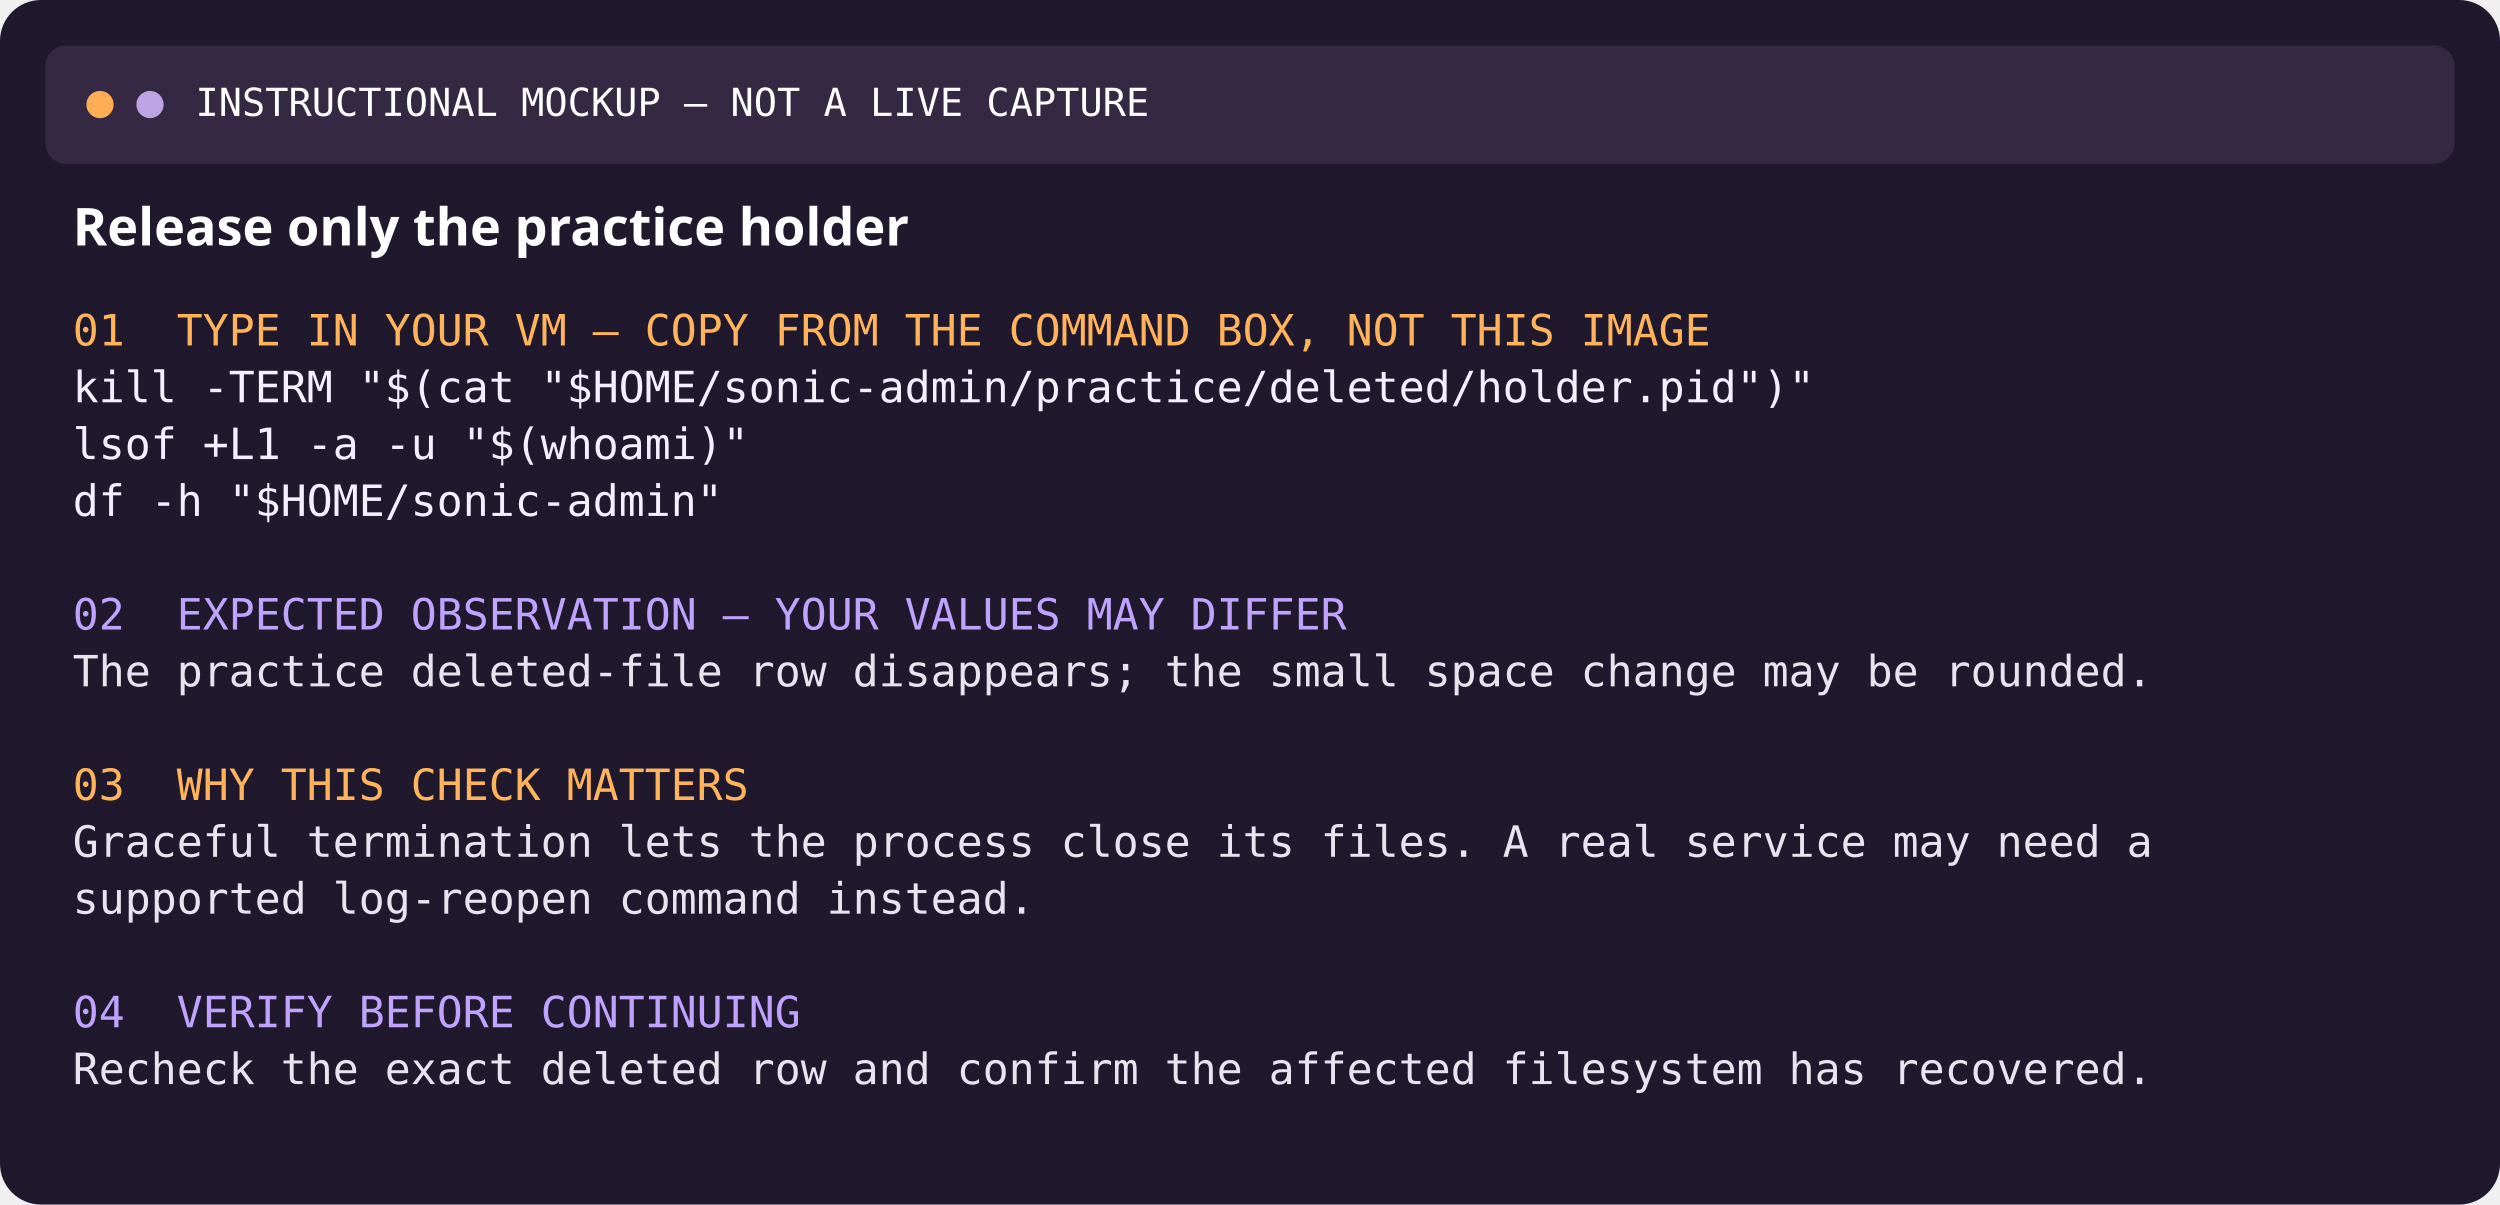
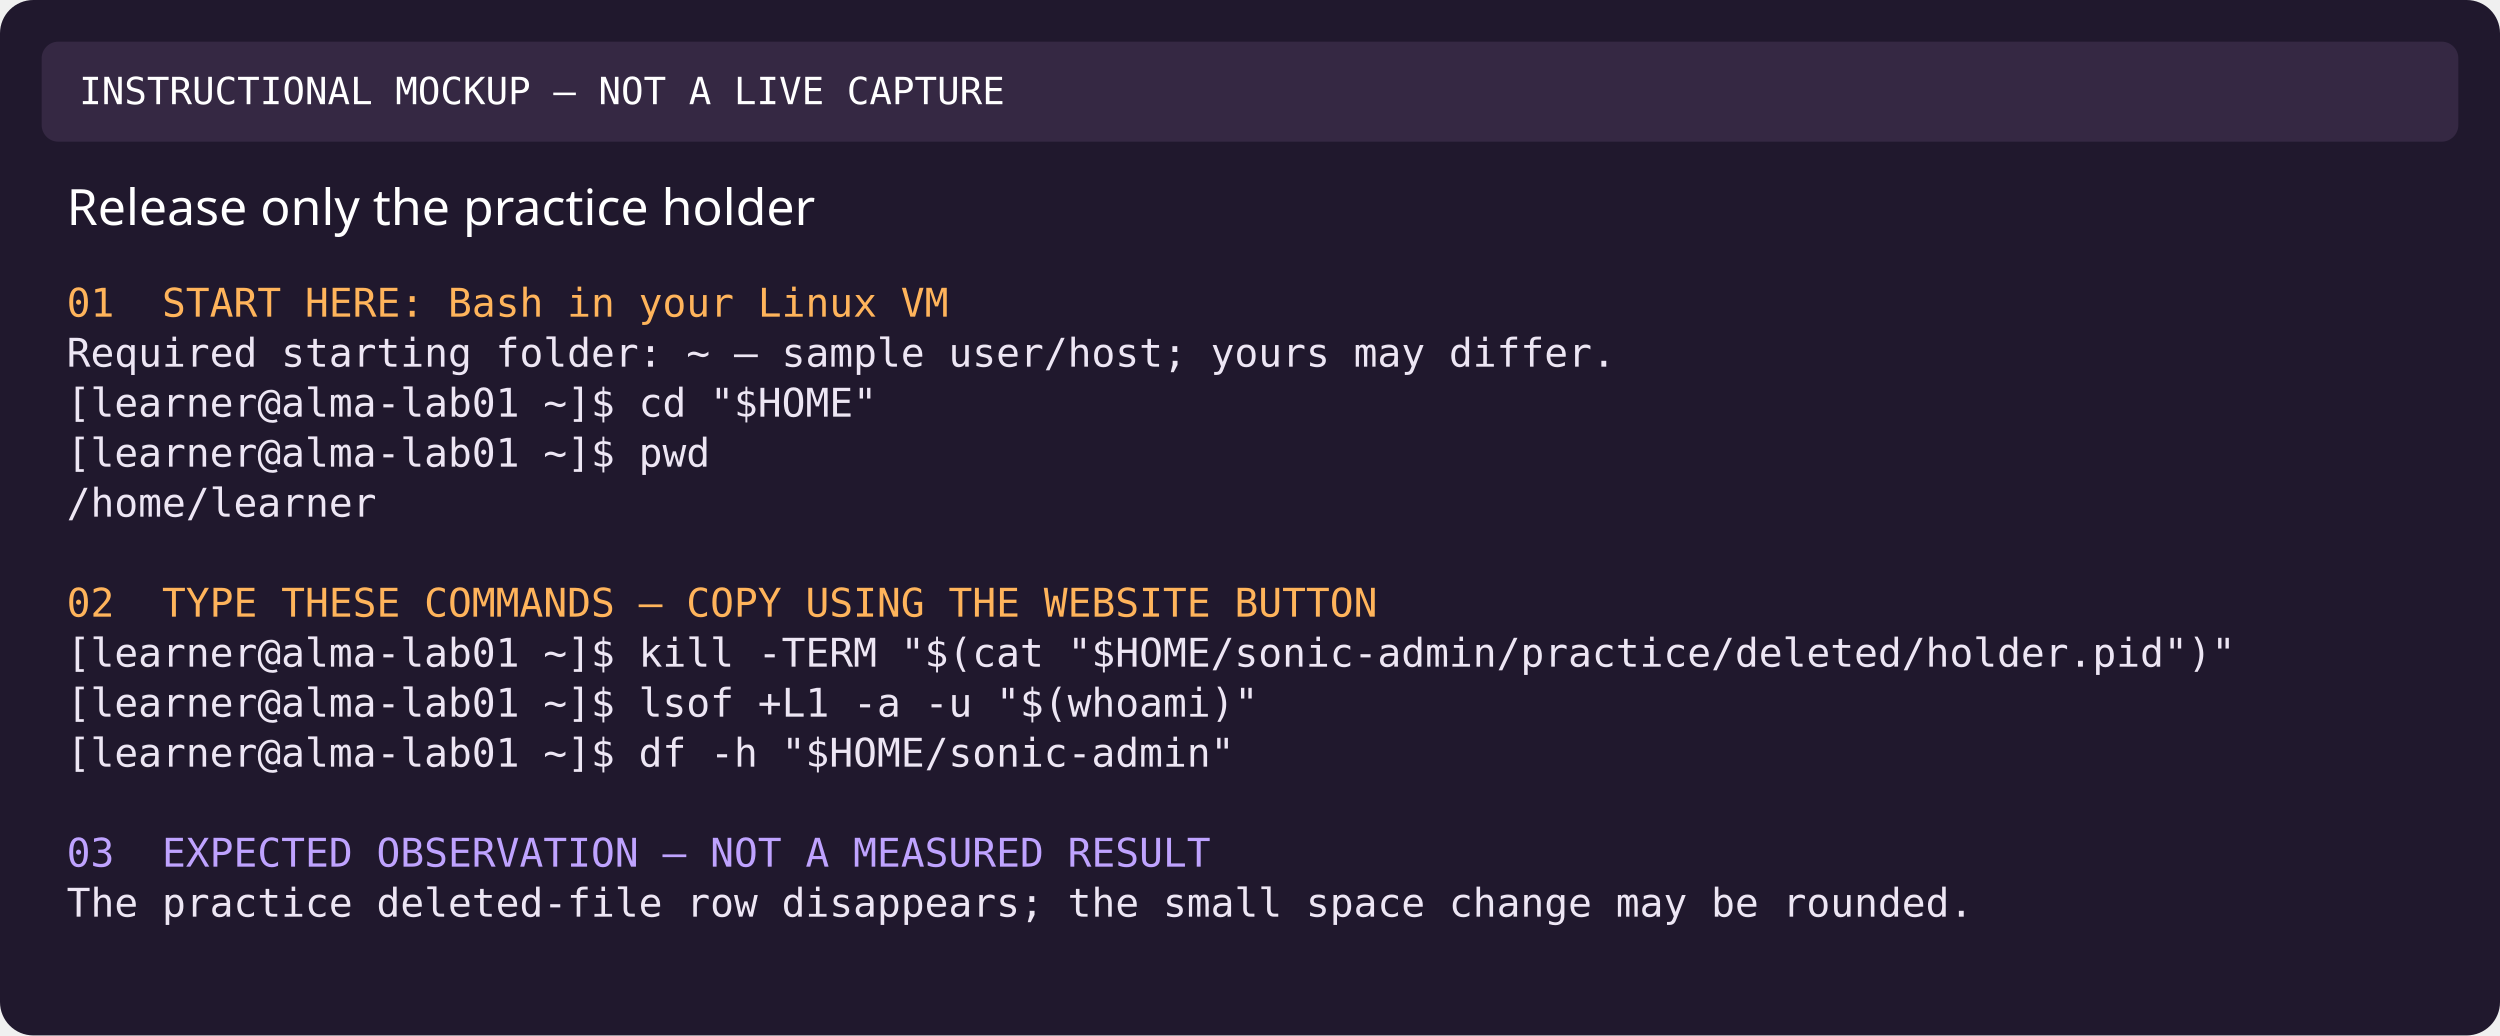
- <svg xmlns="http://www.w3.org/2000/svg" width="1100" height="530" viewBox="0 0 1100 530" role="img" aria-labelledby="title desc">
-   <rect width="1100" height="530" rx="18" fill="#20182d" />
-   <rect x="20" y="20" width="1060" height="52" rx="9" fill="#352843" />
-   <circle cx="44" cy="46" r="6" fill="#ffad55" />
-   <circle cx="66" cy="46" r="6" fill="#bda3e4" />
-   <text x="86" y="51" fill="#ffffff" font-family="monospace" font-size="17">INSTRUCTIONAL MOCKUP — NOT A LIVE CAPTURE</text>
-   <text x="32" y="108" fill="#ffffff" font-family="sans-serif" font-weight="700" font-size="23">Release only the practice holder</text>
-   <text x="32" y="152" fill="#ffb45b" font-family="monospace" font-size="19" xml:space="preserve">01  TYPE IN YOUR VM — COPY FROM THE COMMAND BOX, NOT THIS IMAGE</text>
-   <text x="32" y="177" fill="#f5f0ff" font-family="monospace" font-size="19" xml:space="preserve">kill -TERM "$(cat "$HOME/sonic-admin/practice/deleted/holder.pid")"</text>
-   <text x="32" y="202" fill="#f5f0ff" font-family="monospace" font-size="19" xml:space="preserve">lsof +L1 -a -u "$(whoami)"</text>
-   <text x="32" y="227" fill="#f5f0ff" font-family="monospace" font-size="19" xml:space="preserve">df -h "$HOME/sonic-admin"</text>
-   <text x="32" y="252" fill="#fff" font-family="monospace" font-size="19" xml:space="preserve" />
-   <text x="32" y="277" fill="#bfa3ff" font-family="monospace" font-size="19" xml:space="preserve">02  EXPECTED OBSERVATION — YOUR VALUES MAY DIFFER</text>
-   <text x="32" y="302" fill="#e8e3ee" font-family="monospace" font-size="19" xml:space="preserve">The practice deleted-file row disappears; the small space change may be rounded.</text>
-   <text x="32" y="327" fill="#fff" font-family="monospace" font-size="19" xml:space="preserve" />
-   <text x="32" y="352" fill="#ffb45b" font-family="monospace" font-size="19" xml:space="preserve">03  WHY THIS CHECK MATTERS</text>
-   <text x="32" y="377" fill="#e8e3ee" font-family="monospace" font-size="19" xml:space="preserve">Graceful termination lets the process close its files. A real service may need a </text>
-   <text x="32" y="402" fill="#e8e3ee" font-family="monospace" font-size="19" xml:space="preserve">supported log-reopen command instead.</text>
-   <text x="32" y="427" fill="#fff" font-family="monospace" font-size="19" xml:space="preserve" />
-   <text x="32" y="452" fill="#bfa3ff" font-family="monospace" font-size="19" xml:space="preserve">04  VERIFY BEFORE CONTINUING</text>
-   <text x="32" y="477" fill="#e8e3ee" font-family="monospace" font-size="19" xml:space="preserve">Recheck the exact deleted row and confirm the affected filesystem has recovered.</text>
+ <svg xmlns="http://www.w3.org/2000/svg" width="1200" height="497" viewBox="0 0 1200 497" role="img" aria-labelledby="title desc">
+   <rect width="1200" height="497" rx="16" fill="#20182d" />
+   <rect x="20" y="20" width="1160" height="48" rx="8" fill="#352843" />
+   <text x="38" y="50" fill="#fff" font-family="monospace" font-size="18">INSTRUCTIONAL MOCKUP — NOT A LIVE CAPTURE</text>
+   <text x="32" y="108" fill="#fff" font-family="sans-serif" font-size="24">Release only the practice holder</text>
+   <text x="32" y="152" fill="#ffb45b" font-family="monospace" font-size="19" xml:space="preserve">01  START HERE: Bash in your Linux VM</text>
+   <text x="32" y="176" fill="#ede6f4" font-family="monospace" font-size="19" xml:space="preserve">Required starting folder: ~ — sample user/host; yours may differ.</text>
+   <text x="32" y="200" fill="#ede6f4" font-family="monospace" font-size="19" xml:space="preserve">[learner@alma-lab01 ~]$ cd "$HOME"</text>
+   <text x="32" y="224" fill="#ede6f4" font-family="monospace" font-size="19" xml:space="preserve">[learner@alma-lab01 ~]$ pwd</text>
+   <text x="32" y="248" fill="#ede6f4" font-family="monospace" font-size="19" xml:space="preserve">/home/learner</text>
+   <text x="32" y="272" fill="#ede6f4" font-family="monospace" font-size="19" xml:space="preserve" />
+   <text x="32" y="296" fill="#ffb45b" font-family="monospace" font-size="19" xml:space="preserve">02  TYPE THESE COMMANDS — COPY USING THE WEBSITE BUTTON</text>
+   <text x="32" y="320" fill="#ede6f4" font-family="monospace" font-size="19" xml:space="preserve">[learner@alma-lab01 ~]$ kill -TERM "$(cat "$HOME/sonic-admin/practice/deleted/holder.pid")"</text>
+   <text x="32" y="344" fill="#ede6f4" font-family="monospace" font-size="19" xml:space="preserve">[learner@alma-lab01 ~]$ lsof +L1 -a -u "$(whoami)"</text>
+   <text x="32" y="368" fill="#ede6f4" font-family="monospace" font-size="19" xml:space="preserve">[learner@alma-lab01 ~]$ df -h "$HOME/sonic-admin"</text>
+   <text x="32" y="392" fill="#ede6f4" font-family="monospace" font-size="19" xml:space="preserve" />
+   <text x="32" y="416" fill="#bfa3ff" font-family="monospace" font-size="19" xml:space="preserve">03  EXPECTED OBSERVATION — NOT A MEASURED RESULT</text>
+   <text x="32" y="440" fill="#ede6f4" font-family="monospace" font-size="19" xml:space="preserve">The practice deleted-file row disappears; the small space change may be rounded.</text>
</svg>
